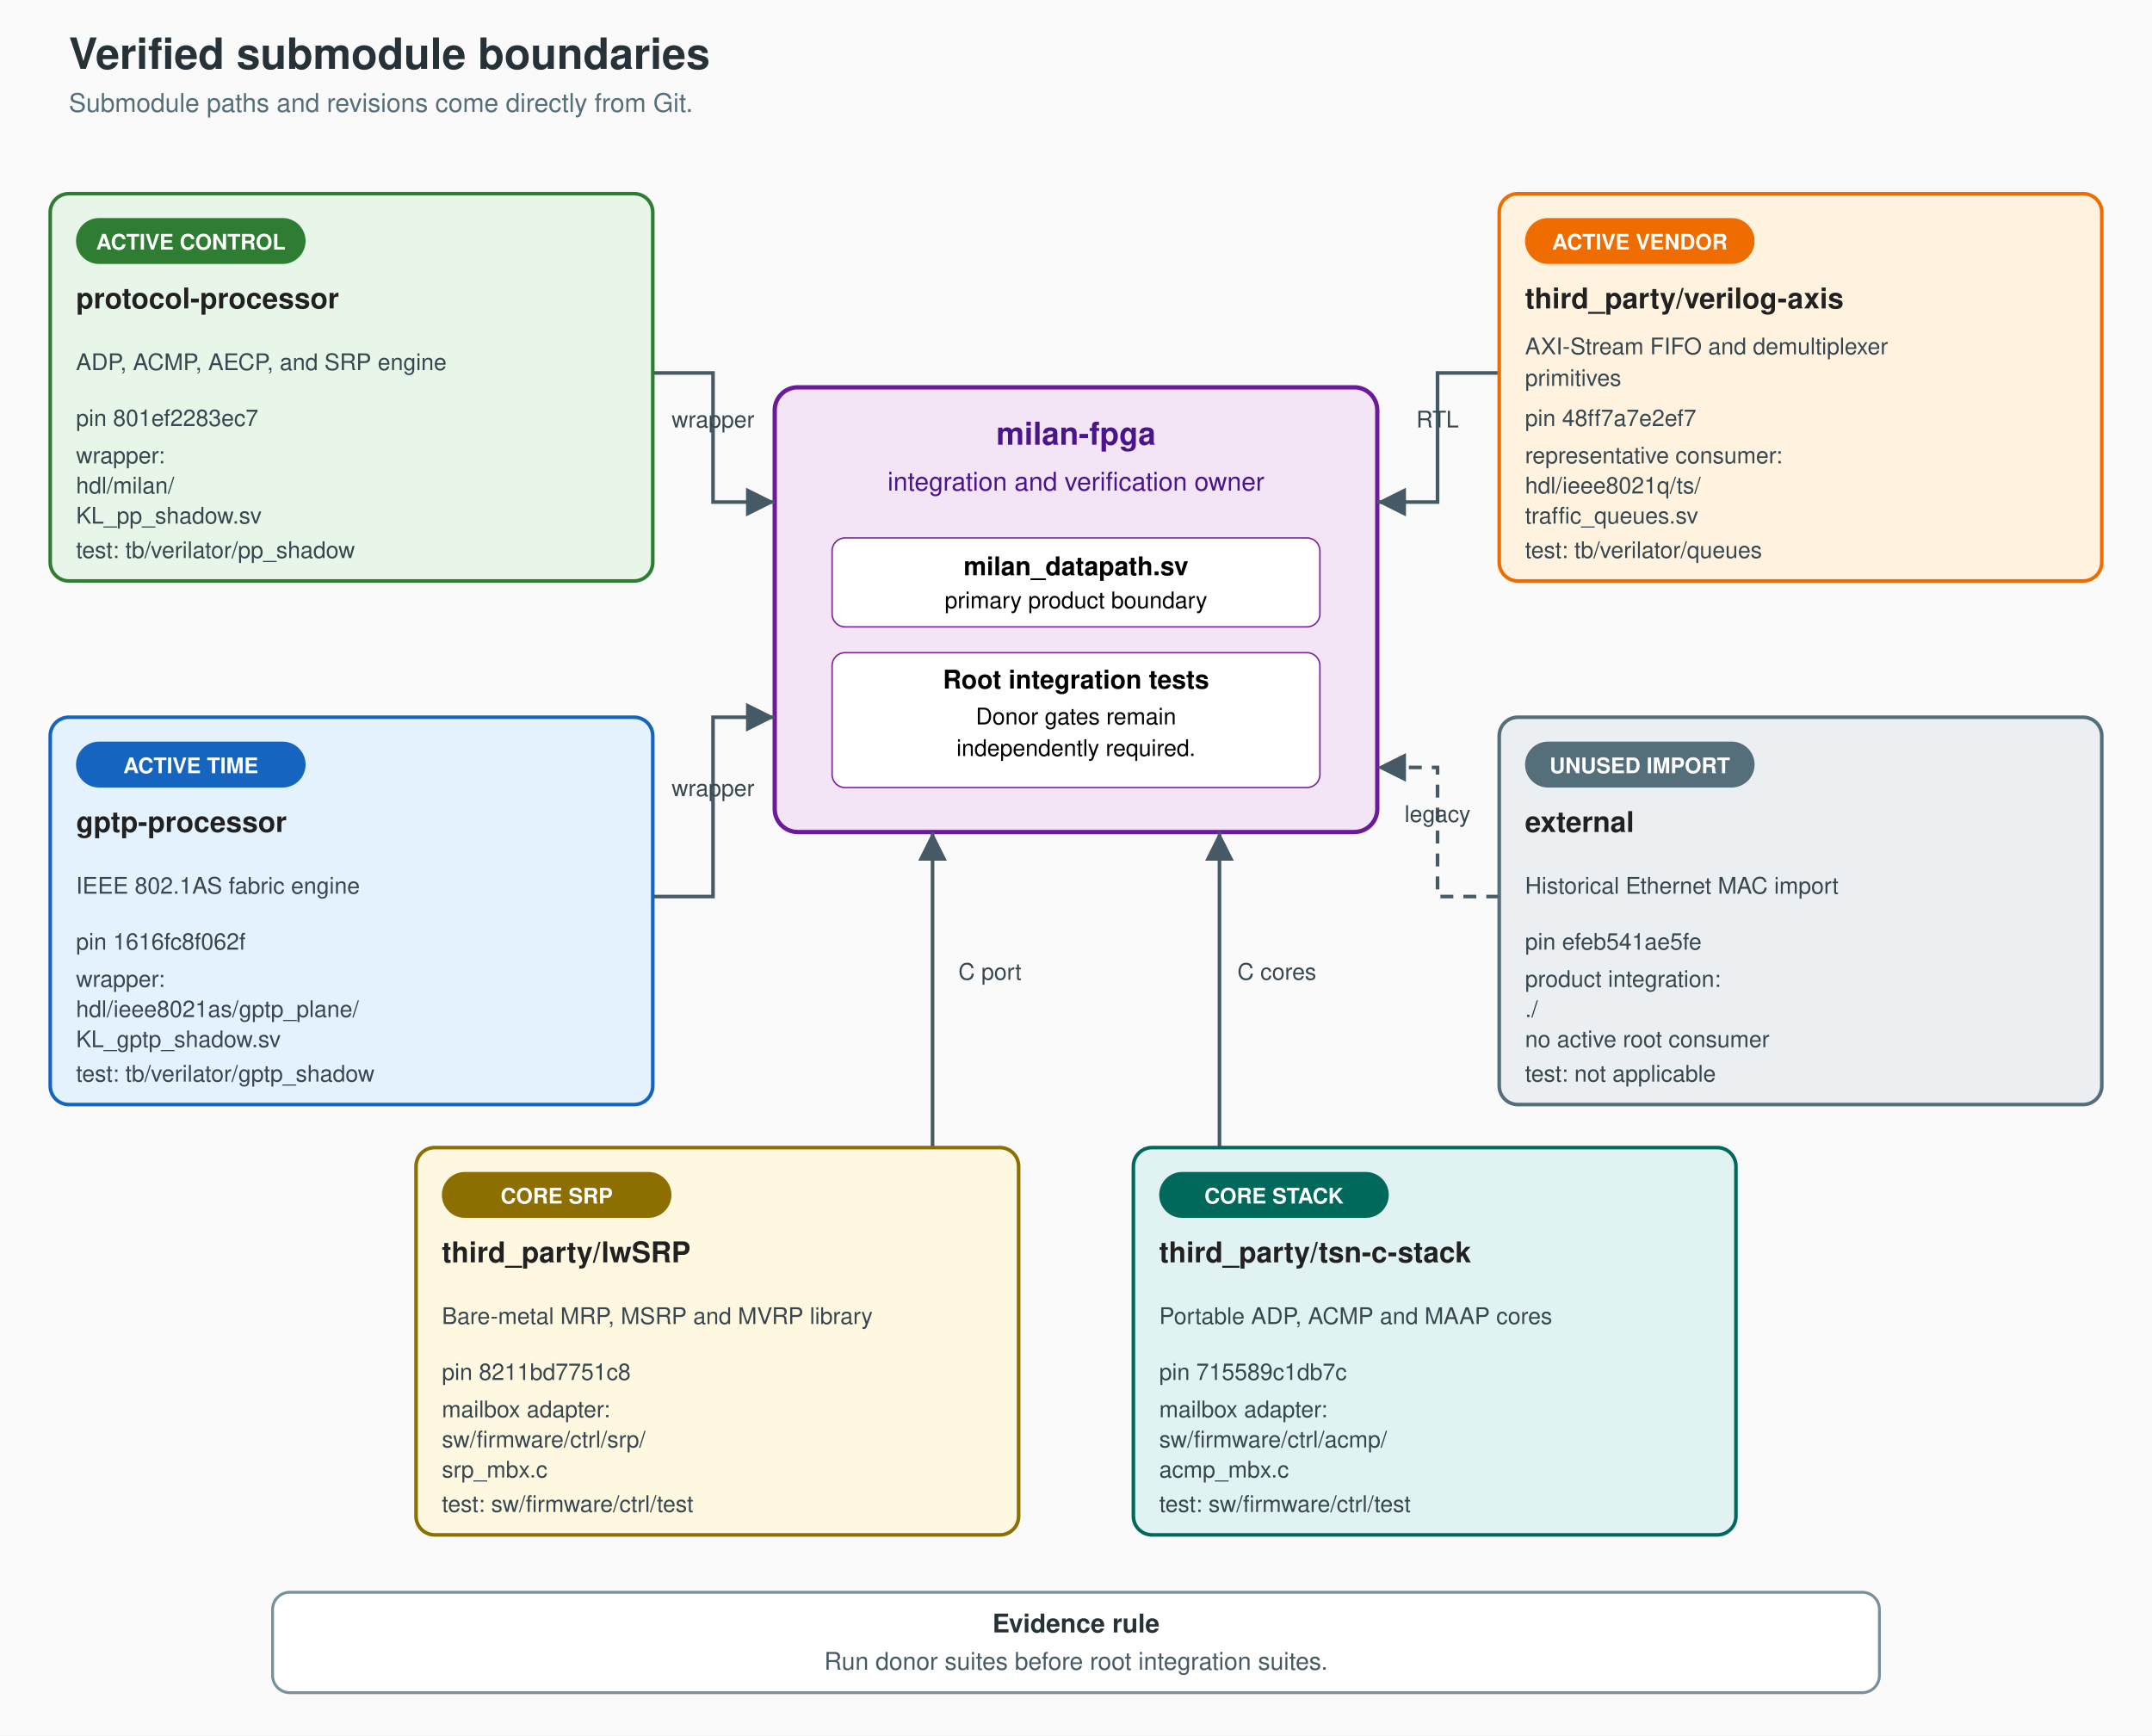
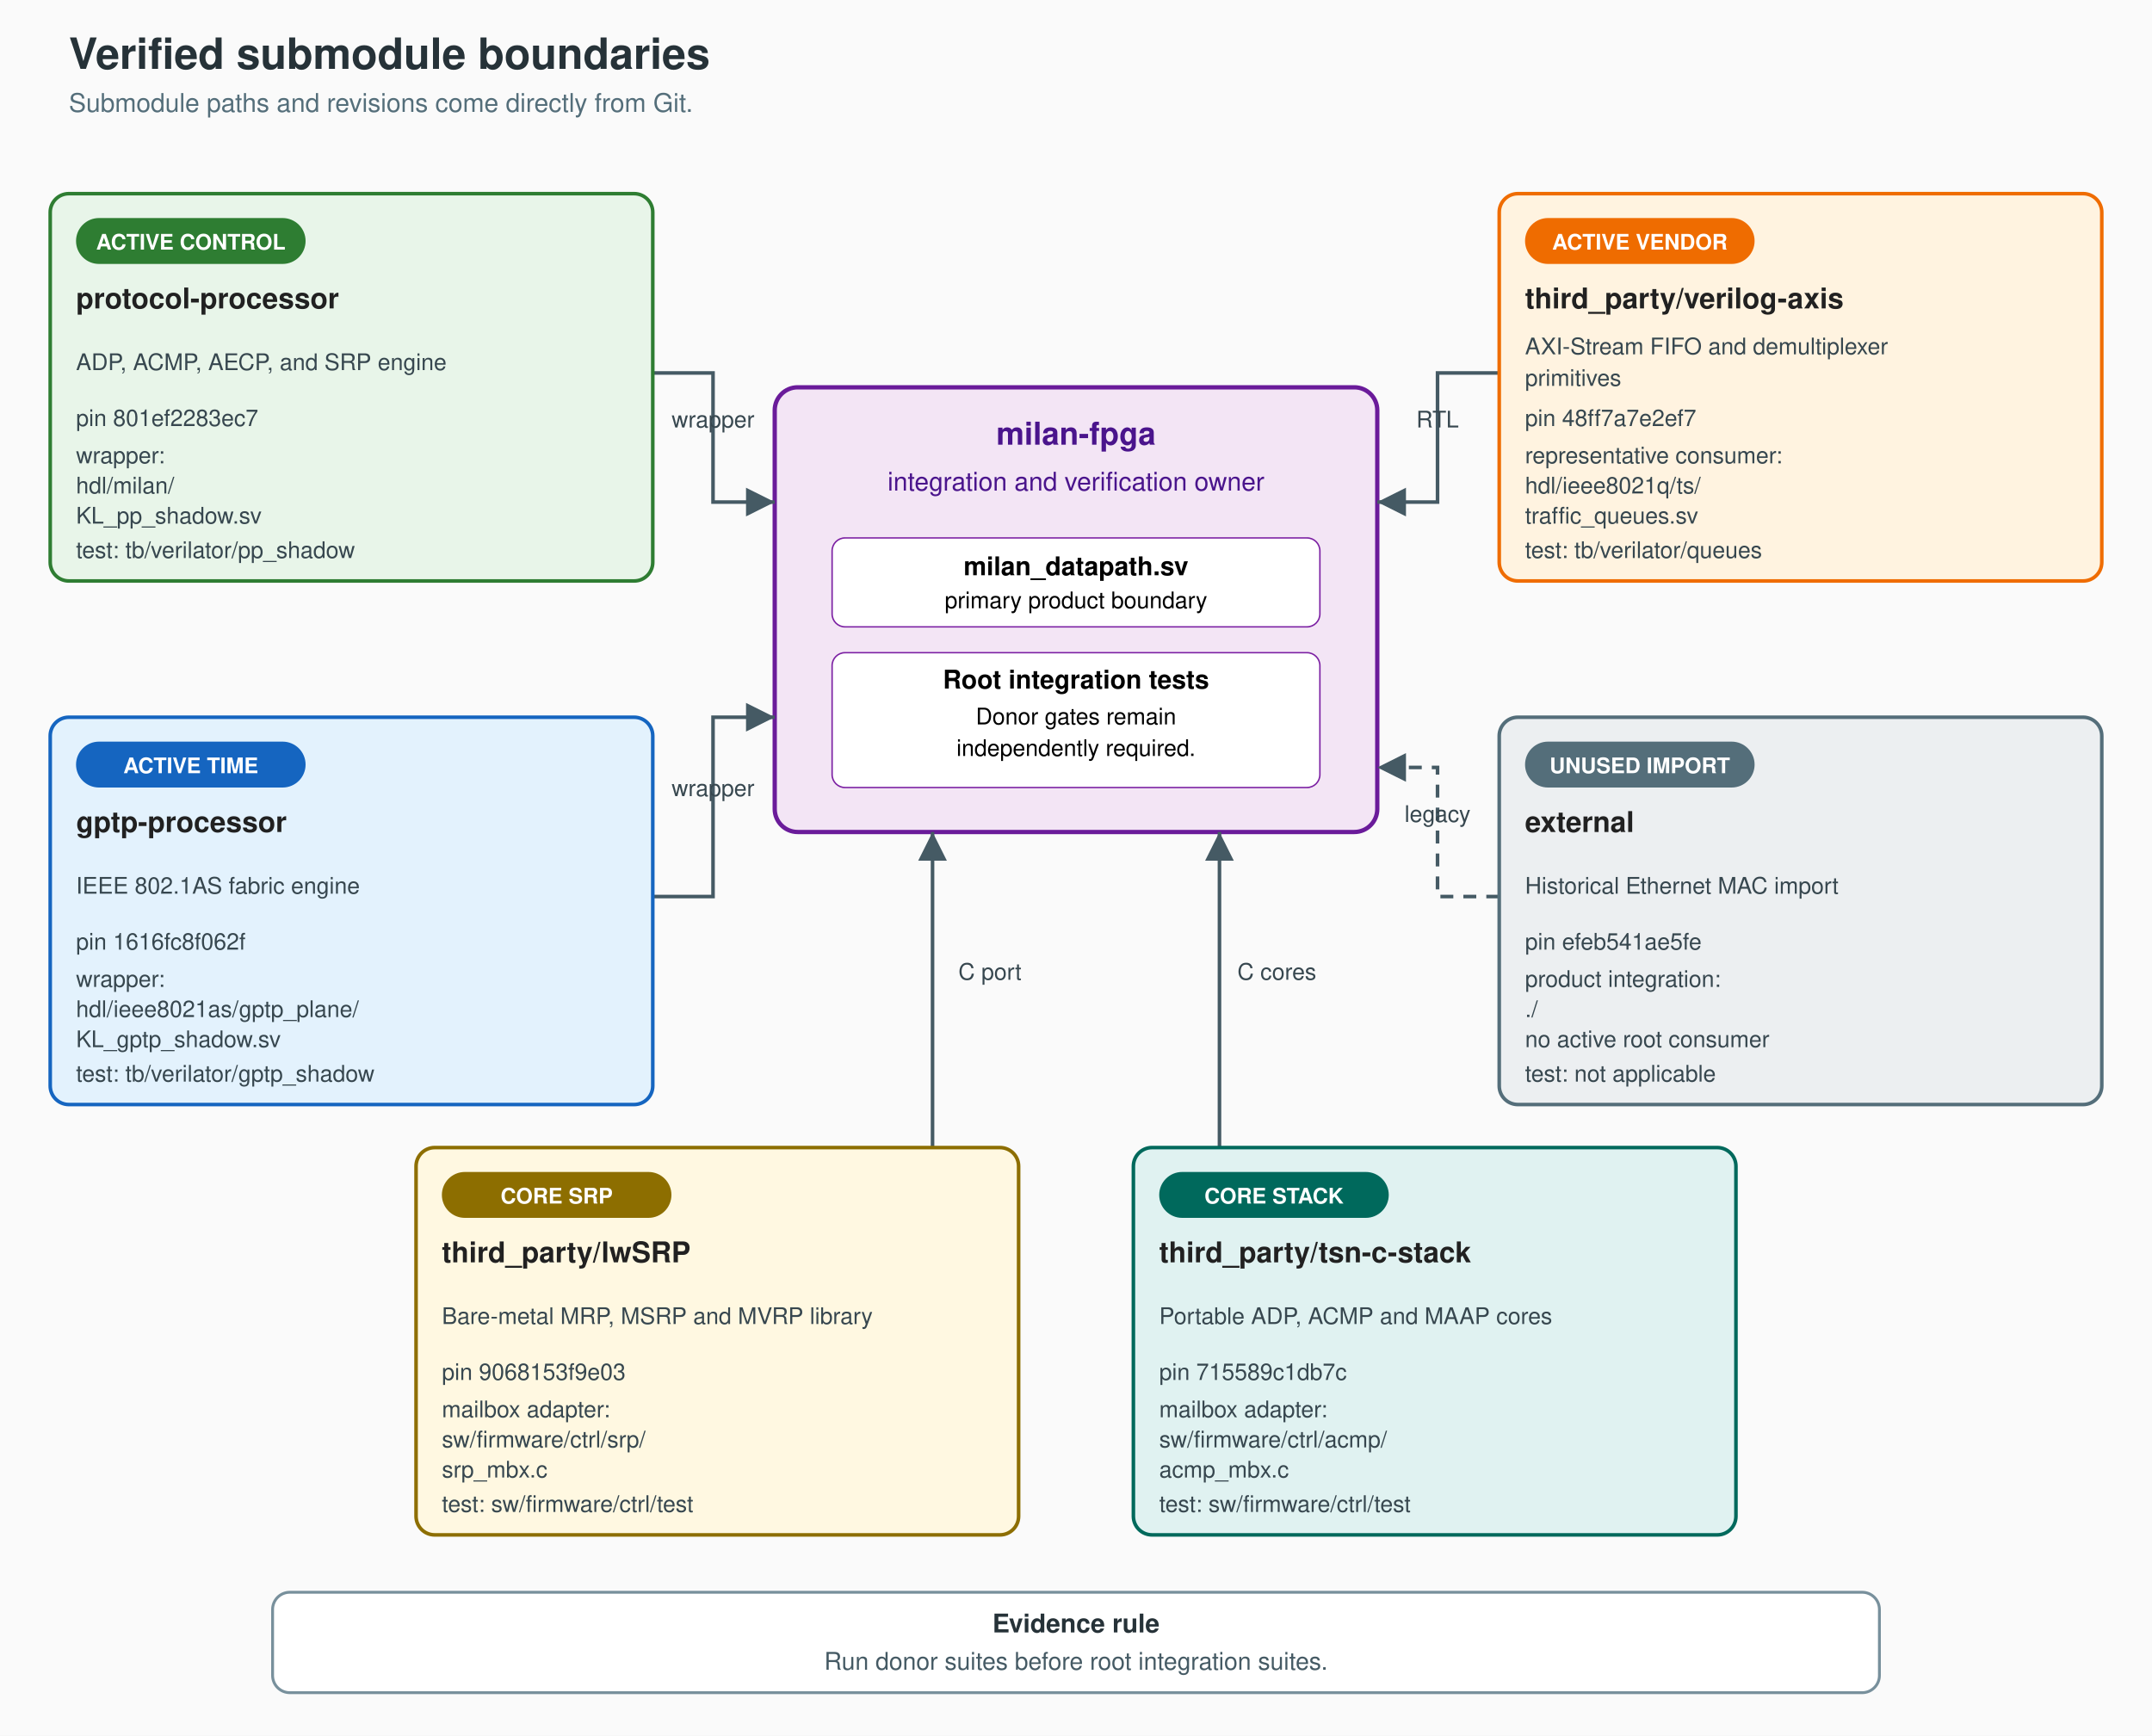
<svg xmlns="http://www.w3.org/2000/svg" width="1500" height="1210" viewBox="0 0 1500 1210" font-family="Helvetica,Arial,sans-serif">
  <rect width="1500" height="1210" fill="#FAFAFA" />
  <defs>
    <marker id="arrow" markerWidth="12" markerHeight="12" refX="8" refY="4" orient="auto">
      <path d="M0,0 L8,4 L0,8 Z" fill="#455A64" />
    </marker>
  </defs>
  <text x="48" y="48" font-size="30" font-weight="bold" fill="#263238">Verified submodule boundaries</text>
  <text x="48" y="78" font-size="18" fill="#546E7A">Submodule paths and revisions come directly from Git.</text>
  <rect x="540" y="270" width="420" height="310" rx="16" fill="#F3E5F5" stroke="#6A1B9A" stroke-width="3" />
  <text x="750" y="310" text-anchor="middle" font-size="22" font-weight="bold" fill="#4A148C">milan-fpga</text>
  <text x="750" y="342" text-anchor="middle" font-size="18" fill="#4A148C">integration and verification owner</text>
  <rect x="580" y="375" width="340" height="62" rx="9" fill="#FFFFFF" stroke="#7B1FA2" />
  <text x="750" y="401" text-anchor="middle" font-size="18" font-weight="bold">milan_datapath.sv</text>
  <text x="750" y="424" text-anchor="middle" font-size="16">primary product boundary</text>
  <rect x="580" y="455" width="340" height="94" rx="9" fill="#FFFFFF" stroke="#7B1FA2" />
  <text x="750" y="480" text-anchor="middle" font-size="18" font-weight="bold">Root integration tests</text>
  <text x="750" y="505" text-anchor="middle" font-size="16">Donor gates remain</text>
  <text x="750" y="527" text-anchor="middle" font-size="16">independently required.</text>
  <path d="M455,260 L497,260 L497,350 L540,350" fill="none" stroke="#455A64" stroke-width="2.5" marker-end="url(#arrow)" />
  <text x="497" y="298" text-anchor="middle" font-size="16" fill="#37474F">wrapper</text>
  <path d="M455,625 L497,625 L497,500 L540,500" fill="none" stroke="#455A64" stroke-width="2.5" marker-end="url(#arrow)" />
  <text x="497" y="555" text-anchor="middle" font-size="16" fill="#37474F">wrapper</text>
  <path d="M1045,260 L1002,260 L1002,350 L960,350" fill="none" stroke="#455A64" stroke-width="2.5" marker-end="url(#arrow)" />
  <text x="1002" y="298" text-anchor="middle" font-size="16" fill="#37474F">RTL</text>
  <path d="M1045,625 L1002,625 L1002,535 L960,535" fill="none" stroke="#455A64" stroke-width="2.5" marker-end="url(#arrow)" stroke-dasharray="9,7" />
  <text x="1002" y="573" text-anchor="middle" font-size="16" fill="#37474F">legacy</text>
  <path d="M650,800 L650,800 L650,580 L650,580" fill="none" stroke="#455A64" stroke-width="2.5" marker-end="url(#arrow)" />
  <text x="690" y="683" text-anchor="middle" font-size="16" fill="#37474F">C port</text>
  <path d="M850,800 L850,800 L850,580 L850,580" fill="none" stroke="#455A64" stroke-width="2.5" marker-end="url(#arrow)" />
  <text x="890" y="683" text-anchor="middle" font-size="16" fill="#37474F">C cores</text>
  <rect x="35" y="135" width="420" height="270" rx="13" fill="#E8F5E9" stroke="#2E7D32" stroke-width="2.5" />
  <rect x="53" y="152" width="160" height="32" rx="16" fill="#2E7D32" />
  <text x="133" y="174" text-anchor="middle" font-size="15" font-weight="bold" fill="#FFFFFF">ACTIVE CONTROL</text>
  <text x="53" y="215" font-size="20" font-weight="bold" fill="#212121">protocol-processor</text>
  <text x="53" y="258" font-size="16" fill="#37474F">ADP, ACMP, AECP, and SRP engine</text>
  <text x="53" y="297" font-size="16" fill="#37474F">pin 801ef2283ec7</text>
  <text x="53" y="323" font-size="16" fill="#37474F">wrapper:</text>
  <text x="53" y="344" font-size="16" fill="#37474F">hdl/milan/</text>
  <text x="53" y="365" font-size="16" fill="#37474F">KL_pp_shadow.sv</text>
  <text x="53" y="389" font-size="16" fill="#37474F">test: tb/verilator/pp_shadow</text>
  <rect x="35" y="500" width="420" height="270" rx="13" fill="#E3F2FD" stroke="#1565C0" stroke-width="2.5" />
  <rect x="53" y="517" width="160" height="32" rx="16" fill="#1565C0" />
  <text x="133" y="539" text-anchor="middle" font-size="15" font-weight="bold" fill="#FFFFFF">ACTIVE TIME</text>
  <text x="53" y="580" font-size="20" font-weight="bold" fill="#212121">gptp-processor</text>
  <text x="53" y="623" font-size="16" fill="#37474F">IEEE 802.1AS fabric engine</text>
  <text x="53" y="662" font-size="16" fill="#37474F">pin 1616fc8f062f</text>
  <text x="53" y="688" font-size="16" fill="#37474F">wrapper:</text>
  <text x="53" y="709" font-size="16" fill="#37474F">hdl/ieee8021as/gptp_plane/</text>
  <text x="53" y="730" font-size="16" fill="#37474F">KL_gptp_shadow.sv</text>
  <text x="53" y="754" font-size="16" fill="#37474F">test: tb/verilator/gptp_shadow</text>
  <rect x="1045" y="135" width="420" height="270" rx="13" fill="#FFF3E0" stroke="#EF6C00" stroke-width="2.5" />
  <rect x="1063" y="152" width="160" height="32" rx="16" fill="#EF6C00" />
  <text x="1143" y="174" text-anchor="middle" font-size="15" font-weight="bold" fill="#FFFFFF">ACTIVE VENDOR</text>
  <text x="1063" y="215" font-size="20" font-weight="bold" fill="#212121">third_party/verilog-axis</text>
  <text x="1063" y="247" font-size="16" fill="#37474F">AXI-Stream FIFO and demultiplexer</text>
  <text x="1063" y="269" font-size="16" fill="#37474F">primitives</text>
  <text x="1063" y="297" font-size="16" fill="#37474F">pin 48ff7a7e2ef7</text>
  <text x="1063" y="323" font-size="16" fill="#37474F">representative consumer:</text>
  <text x="1063" y="344" font-size="16" fill="#37474F">hdl/ieee8021q/ts/</text>
  <text x="1063" y="365" font-size="16" fill="#37474F">traffic_queues.sv</text>
  <text x="1063" y="389" font-size="16" fill="#37474F">test: tb/verilator/queues</text>
  <rect x="1045" y="500" width="420" height="270" rx="13" fill="#ECEFF1" stroke="#546E7A" stroke-width="2.5" />
  <rect x="1063" y="517" width="160" height="32" rx="16" fill="#546E7A" />
  <text x="1143" y="539" text-anchor="middle" font-size="15" font-weight="bold" fill="#FFFFFF">UNUSED IMPORT</text>
  <text x="1063" y="580" font-size="20" font-weight="bold" fill="#212121">external</text>
  <text x="1063" y="623" font-size="16" fill="#37474F">Historical Ethernet MAC import</text>
  <text x="1063" y="662" font-size="16" fill="#37474F">pin efeb541ae5fe</text>
  <text x="1063" y="688" font-size="16" fill="#37474F">product integration:</text>
  <text x="1063" y="709" font-size="16" fill="#37474F">./</text>
  <text x="1063" y="730" font-size="16" fill="#37474F">no active root consumer</text>
  <text x="1063" y="754" font-size="16" fill="#37474F">test: not applicable</text>
  <rect x="290" y="800" width="420" height="270" rx="13" fill="#FFF8E1" stroke="#8D6E00" stroke-width="2.5" />
  <rect x="308" y="817" width="160" height="32" rx="16" fill="#8D6E00" />
  <text x="388" y="839" text-anchor="middle" font-size="15" font-weight="bold" fill="#FFFFFF">CORE SRP</text>
  <text x="308" y="880" font-size="20" font-weight="bold" fill="#212121">third_party/lwSRP</text>
  <text x="308" y="923" font-size="16" fill="#37474F">Bare-metal MRP, MSRP and MVRP library</text>
-   <text x="308" y="962" font-size="16" fill="#37474F">pin 8211bd7751c8</text>
+   <text x="308" y="962" font-size="16" fill="#37474F">pin 9068153f9e03</text>
  <text x="308" y="988" font-size="16" fill="#37474F">mailbox adapter:</text>
  <text x="308" y="1009" font-size="16" fill="#37474F">sw/firmware/ctrl/srp/</text>
  <text x="308" y="1030" font-size="16" fill="#37474F">srp_mbx.c</text>
  <text x="308" y="1054" font-size="16" fill="#37474F">test: sw/firmware/ctrl/test</text>
  <rect x="790" y="800" width="420" height="270" rx="13" fill="#E0F2F1" stroke="#00695C" stroke-width="2.5" />
  <rect x="808" y="817" width="160" height="32" rx="16" fill="#00695C" />
  <text x="888" y="839" text-anchor="middle" font-size="15" font-weight="bold" fill="#FFFFFF">CORE STACK</text>
  <text x="808" y="880" font-size="20" font-weight="bold" fill="#212121">third_party/tsn-c-stack</text>
  <text x="808" y="923" font-size="16" fill="#37474F">Portable ADP, ACMP and MAAP cores</text>
  <text x="808" y="962" font-size="16" fill="#37474F">pin 715589c1db7c</text>
  <text x="808" y="988" font-size="16" fill="#37474F">mailbox adapter:</text>
  <text x="808" y="1009" font-size="16" fill="#37474F">sw/firmware/ctrl/acmp/</text>
  <text x="808" y="1030" font-size="16" fill="#37474F">acmp_mbx.c</text>
  <text x="808" y="1054" font-size="16" fill="#37474F">test: sw/firmware/ctrl/test</text>
  <rect x="190" y="1110" width="1120" height="70" rx="12" fill="#FFFFFF" stroke="#78909C" stroke-width="2" />
  <text x="750" y="1138" text-anchor="middle" font-size="18" font-weight="bold" fill="#263238">Evidence rule</text>
  <text x="750" y="1164" text-anchor="middle" font-size="17" fill="#455A64">Run donor suites before root integration suites.</text>
</svg>
